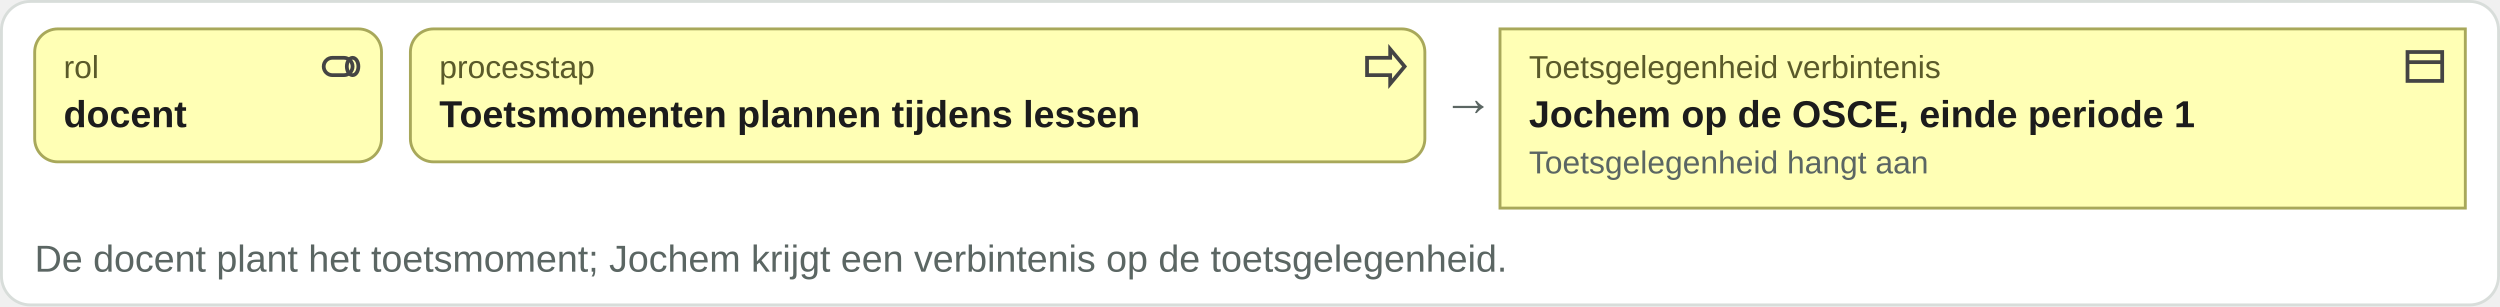
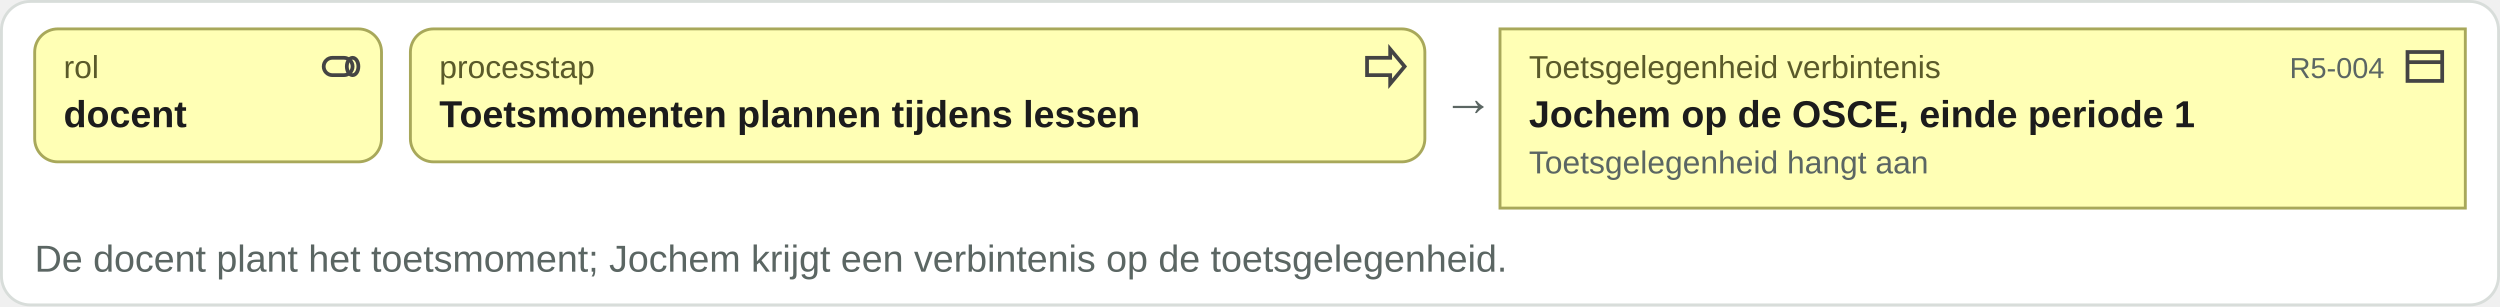
<svg xmlns="http://www.w3.org/2000/svg" viewBox="0 0 865 106" width="865" height="106">
  <rect x="0.5" y="0.5" width="864" height="105" rx="10" fill="#ffffff" stroke="#d8ddda" />
  <rect x="12" y="10" width="120" height="46" rx="8" fill="#ffffb5" stroke="#a8a85a" />
  <g transform="translate(110,15)" fill="none" stroke="#444" stroke-width="1.3">
    <rect x="2" y="5" width="10" height="6" rx="3" />
    <ellipse cx="12" cy="8" rx="2" ry="3" />
  </g>
  <text x="22" y="27" font-family="Arial, Helvetica, sans-serif" font-size="11" fill="#5a5a2a" text-anchor="start">rol</text>
  <text x="22" y="44" font-family="Arial, Helvetica, sans-serif" font-size="13" font-weight="bold" fill="#1c1c1c" text-anchor="start">docent</text>
  <rect x="142" y="10" width="351" height="46" rx="8" fill="#ffffb5" stroke="#a8a85a" />
  <g transform="translate(471,15)" fill="none" stroke="#444" stroke-width="1.3">
    <path d="M2 5h8V2l5 6-5 6v-3H2z" />
  </g>
  <text x="152" y="27" font-family="Arial, Helvetica, sans-serif" font-size="11" fill="#5a5a2a" text-anchor="start">processtap</text>
  <text x="152" y="44" font-family="Arial, Helvetica, sans-serif" font-size="13" font-weight="bold" fill="#1c1c1c" text-anchor="start">Toetsmomenten plannen tijdens lessen</text>
  <text x="499" y="40" font-family="Arial, Helvetica, sans-serif" font-size="18" fill="#5b6663" text-anchor="start">→</text>
  <rect x="519" y="10" width="334" height="62" rx="0" fill="#ffffb5" stroke="#a8a85a" />
  <g transform="translate(831,15)" fill="none" stroke="#444" stroke-width="1.3">
    <rect x="2" y="3" width="12" height="10" />
    <path d="M2 6.5h12" />
  </g>
  <text x="529" y="27" font-family="Arial, Helvetica, sans-serif" font-size="11" fill="#5a5a2a" text-anchor="start">Toetsgelegenheid verbintenis</text>
+   <text x="825" y="27" font-family="Arial, Helvetica, sans-serif" font-size="10" fill="#5b6663" text-anchor="end">R5-004</text>
  <text x="529" y="44" font-family="Arial, Helvetica, sans-serif" font-size="13" font-weight="bold" fill="#1c1c1c" text-anchor="start">Jochem op de OSCE, einde periode 1</text>
  <text x="529" y="60" font-family="Arial, Helvetica, sans-serif" font-size="11" fill="#5b6663" text-anchor="start">Toetsgelegenheid hangt aan</text>
  <text x="12" y="94" font-family="Arial, Helvetica, sans-serif" font-size="13" fill="#5b6663" text-anchor="start">De docent plant het toetsmoment; Jochem krijgt een verbintenis op de toetsgelegenheid.</text>
</svg>
